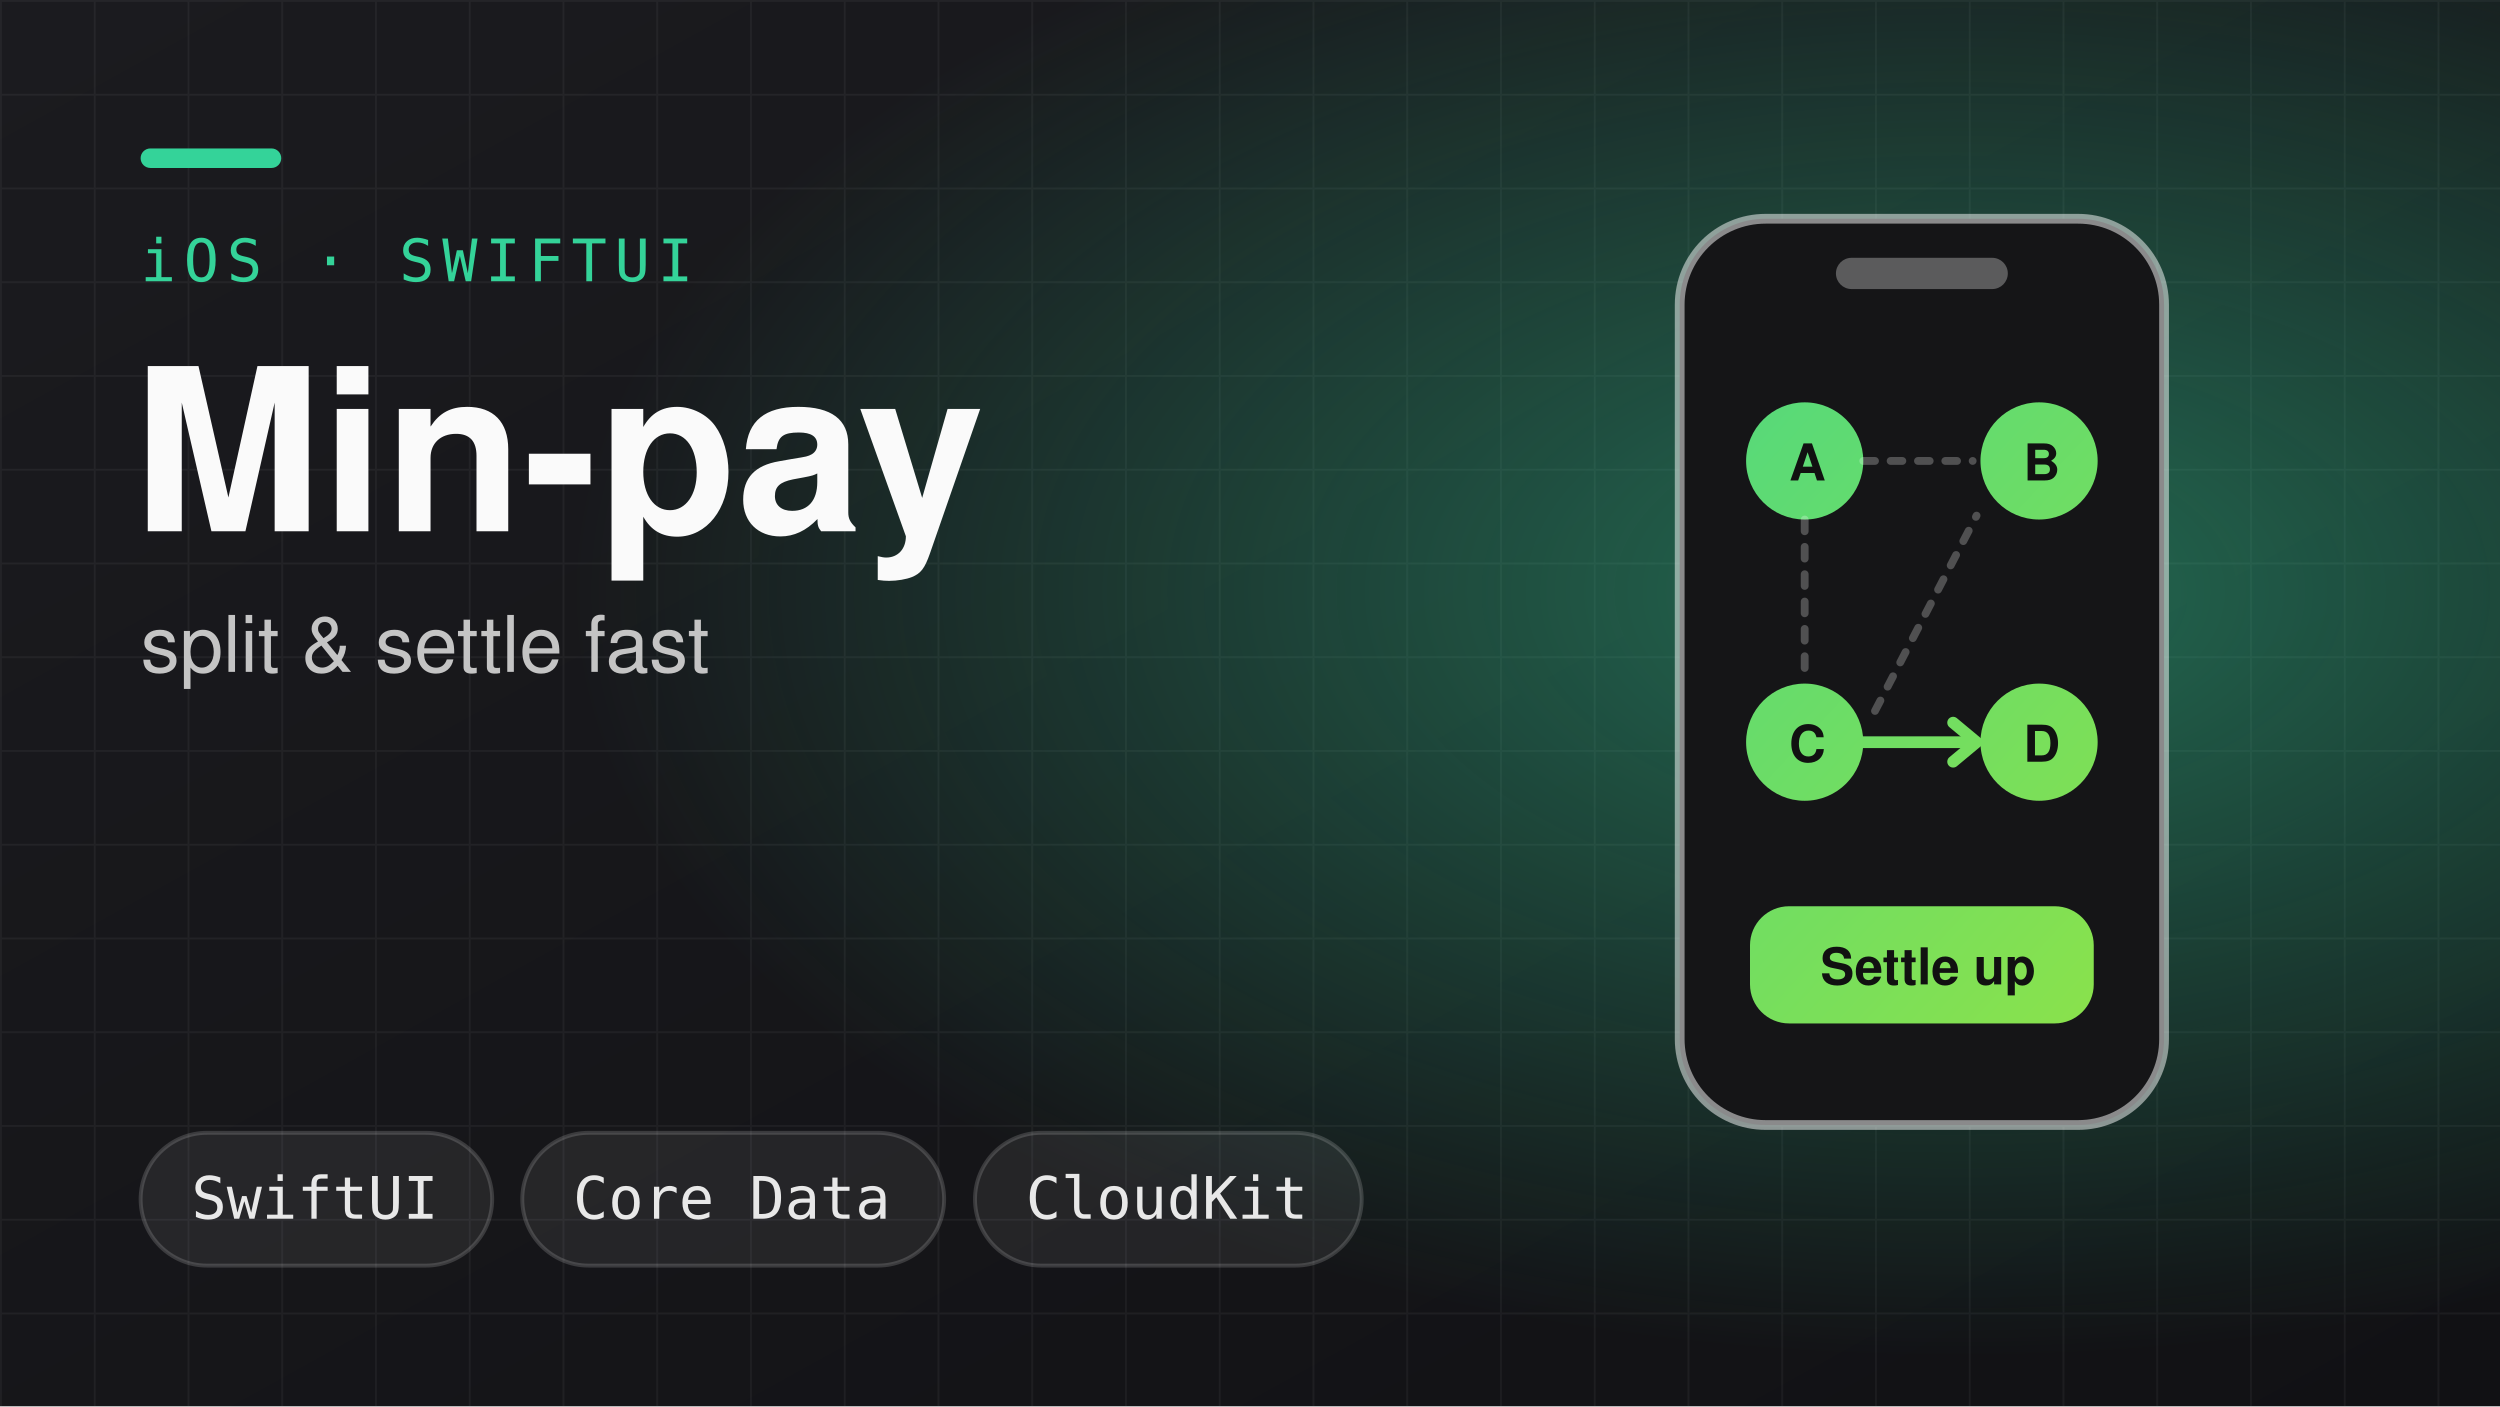
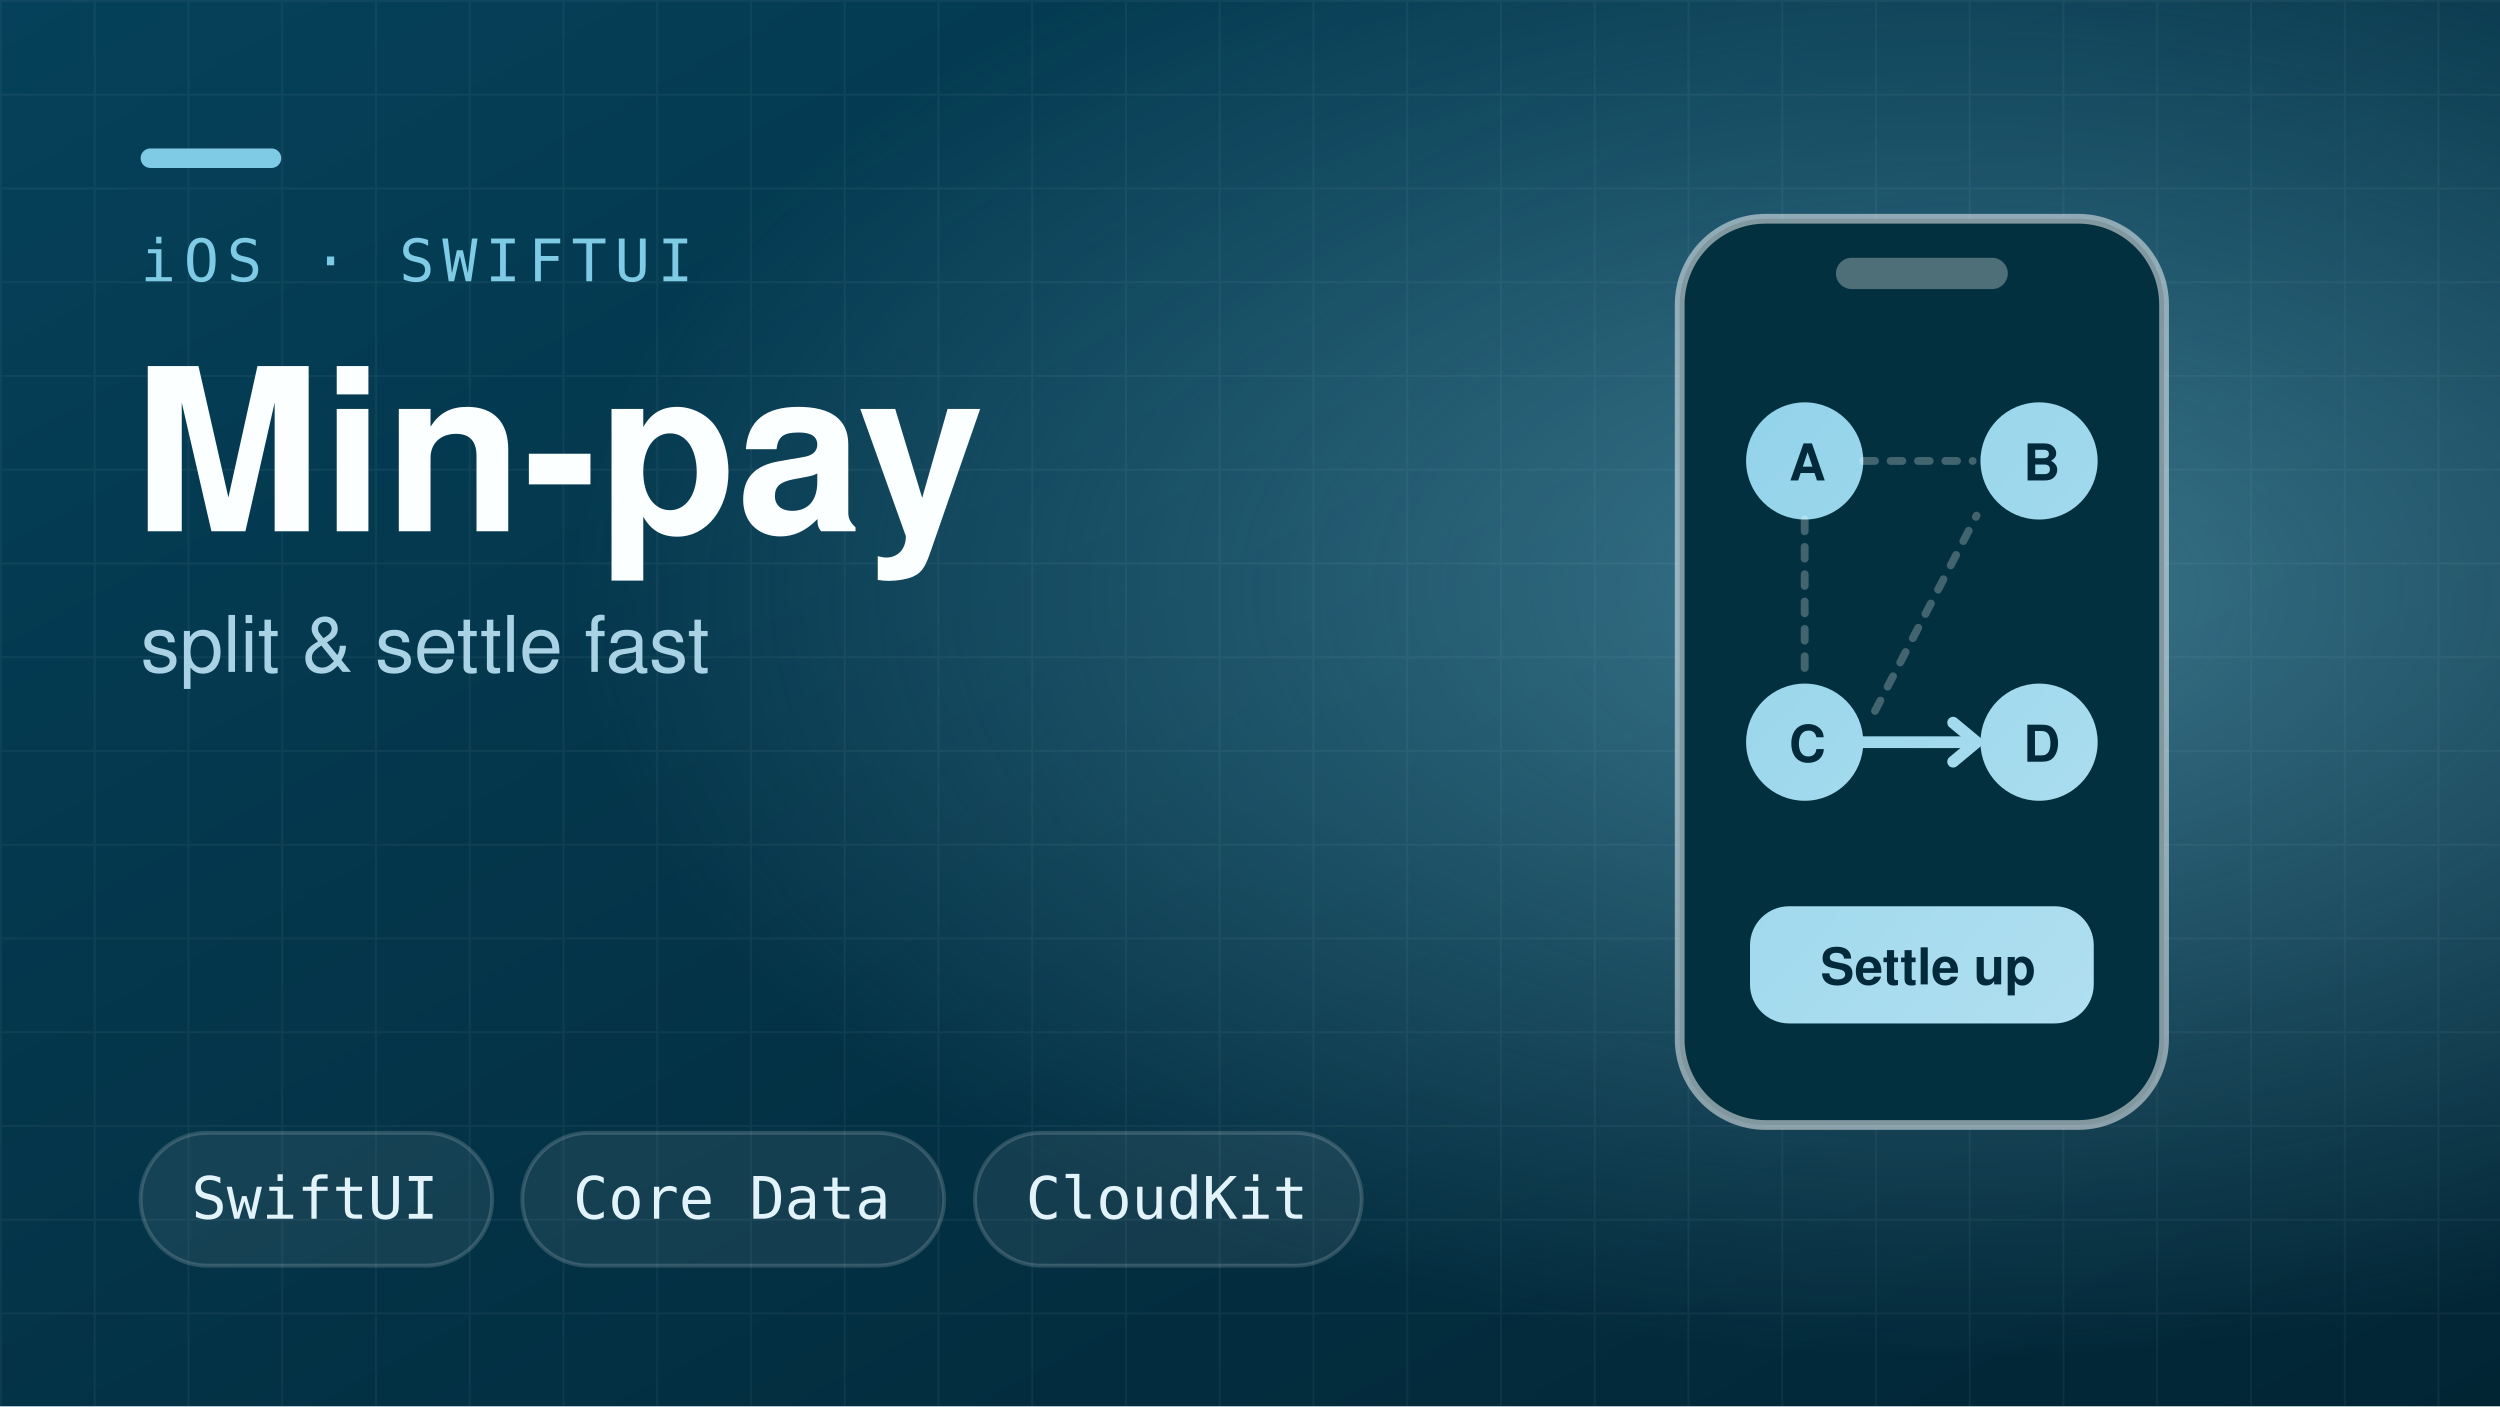
<svg xmlns="http://www.w3.org/2000/svg" viewBox="0 0 640 360" width="640" height="360">
  <defs>
    <linearGradient id="bg" x1="0" y1="0" x2="1" y2="1">
-       <stop offset="0" stop-color="#1b1b1f" />
-       <stop offset="1" stop-color="#111114" />
+       <stop offset="0" stop-color="#05415A" />
+       <stop offset="1" stop-color="#022534" />
    </linearGradient>
    <radialGradient id="glow" cx="0.78" cy="0.42" r="0.55">
-       <stop offset="0" stop-color="#34d399" stop-opacity="0.45" />
-       <stop offset="1" stop-color="#34d399" stop-opacity="0" />
+       <stop offset="0" stop-color="#7FCBE6" stop-opacity="0.45" />
+       <stop offset="1" stop-color="#7FCBE6" stop-opacity="0" />
    </radialGradient>
    <linearGradient id="acc" gradientUnits="userSpaceOnUse" x1="340" y1="40" x2="620" y2="300">
-       <stop offset="0" stop-color="#34d399" />
-       <stop offset="1" stop-color="#a3e635" />
+       <stop offset="0" stop-color="#7FCBE6" />
+       <stop offset="1" stop-color="#BEE5F3" />
    </linearGradient>
    <pattern id="grid" width="24" height="24" patternUnits="userSpaceOnUse">
      <path d="M24 0H0V24" fill="none" stroke="#fff" stroke-opacity="0.045" />
    </pattern>
  </defs>
  <rect width="640" height="360" fill="url(#bg)" />
  <rect width="640" height="360" fill="url(#grid)" />
  <rect width="640" height="360" fill="url(#glow)" />
-   <rect x="36" y="38" width="36" height="5" rx="2.5" fill="#34d399" />
-   <text x="36" y="72" font-family="'SF Mono',Menlo,Consolas,monospace" font-size="15" letter-spacing="2" fill="#34d399">iOS · SWIFTUI</text>
-   <text x="34" y="136" font-family="'Poppins','Segoe UI',Helvetica,Arial,sans-serif" font-size="58" font-weight="700" fill="#fafafa">Min-pay</text>
-   <text x="36" y="172" font-family="'Poppins','Segoe UI',Helvetica,Arial,sans-serif" font-size="20" fill="#c4c4c4">split &amp; settle fast</text>
+   <rect x="36" y="38" width="36" height="5" rx="2.5" fill="#7FCBE6" />
+   <text x="36" y="72" font-family="'SF Mono',Menlo,Consolas,monospace" font-size="15" letter-spacing="2" fill="#7FCBE6">iOS · SWIFTUI</text>
+   <text x="34" y="136" font-family="'Poppins','Segoe UI',Helvetica,Arial,sans-serif" font-size="58" font-weight="700" fill="#FCFFFF">Min-pay</text>
+   <text x="36" y="172" font-family="'Poppins','Segoe UI',Helvetica,Arial,sans-serif" font-size="20" fill="#A9D3E4">split &amp; settle fast</text>
  <g fill="none" stroke-linecap="round" stroke-linejoin="round">
-     <rect x="430" y="56" width="124" height="232" rx="22" fill="#151517" stroke="#fff" stroke-opacity="0.5" stroke-width="2.5" />
+     <rect x="430" y="56" width="124" height="232" rx="22" fill="#03303F" stroke="#fff" stroke-opacity="0.5" stroke-width="2.5" />
    <rect x="470" y="66" width="44" height="8" rx="4" fill="#fff" fill-opacity="0.3" stroke="none" />
    <circle cx="462" cy="118" r="15" fill="url(#acc)" stroke="none" />
-     <text x="458" y="123" font-family="'Poppins','Segoe UI',Helvetica,Arial,sans-serif" font-size="13" font-weight="700" fill="#111" stroke="none">A</text>
+     <text x="458" y="123" font-family="'Poppins','Segoe UI',Helvetica,Arial,sans-serif" font-size="13" font-weight="700" fill="#032A3B" stroke="none">A</text>
    <circle cx="522" cy="118" r="15" fill="url(#acc)" stroke="none" />
-     <text x="518" y="123" font-family="'Poppins','Segoe UI',Helvetica,Arial,sans-serif" font-size="13" font-weight="700" fill="#111" stroke="none">B</text>
+     <text x="518" y="123" font-family="'Poppins','Segoe UI',Helvetica,Arial,sans-serif" font-size="13" font-weight="700" fill="#032A3B" stroke="none">B</text>
    <circle cx="462" cy="190" r="15" fill="url(#acc)" stroke="none" />
-     <text x="458" y="195" font-family="'Poppins','Segoe UI',Helvetica,Arial,sans-serif" font-size="13" font-weight="700" fill="#111" stroke="none">C</text>
+     <text x="458" y="195" font-family="'Poppins','Segoe UI',Helvetica,Arial,sans-serif" font-size="13" font-weight="700" fill="#032A3B" stroke="none">C</text>
    <circle cx="522" cy="190" r="15" fill="url(#acc)" stroke="none" />
-     <text x="518" y="195" font-family="'Poppins','Segoe UI',Helvetica,Arial,sans-serif" font-size="13" font-weight="700" fill="#111" stroke="none">D</text>
+     <text x="518" y="195" font-family="'Poppins','Segoe UI',Helvetica,Arial,sans-serif" font-size="13" font-weight="700" fill="#032A3B" stroke="none">D</text>
    <path d="M477 118h28M462 133v40M480 182l26-50" stroke="#fff" stroke-opacity="0.25" stroke-width="2" stroke-dasharray="3 4" />
    <path d="M477 190h28" stroke="url(#acc)" stroke-width="3" />
    <path d="M500 185l6 5-6 5" stroke="url(#acc)" stroke-width="3" />
    <rect x="448" y="232" width="88" height="30" rx="10" fill="url(#acc)" stroke="none" />
-     <text x="466" y="252" font-family="'Poppins','Segoe UI',Helvetica,Arial,sans-serif" font-size="13" font-weight="700" fill="#111" stroke="none">Settle up</text>
+     <text x="466" y="252" font-family="'Poppins','Segoe UI',Helvetica,Arial,sans-serif" font-size="13" font-weight="700" fill="#032A3B" stroke="none">Settle up</text>
  </g>
  <rect x="36" y="290" width="90" height="34" rx="17" fill="#fff" fill-opacity="0.07" stroke="#fff" stroke-opacity="0.16" />
-   <text x="49" y="312" font-family="'SF Mono',Menlo,Consolas,monospace" font-size="15" fill="#e8e8e8">SwiftUI</text>
+   <text x="49" y="312" font-family="'SF Mono',Menlo,Consolas,monospace" font-size="15" fill="#E2F3FA">SwiftUI</text>
  <rect x="133.7" y="290" width="108" height="34" rx="17" fill="#fff" fill-opacity="0.07" stroke="#fff" stroke-opacity="0.16" />
-   <text x="146.7" y="312" font-family="'SF Mono',Menlo,Consolas,monospace" font-size="15" fill="#e8e8e8">Core Data</text>
+   <text x="146.7" y="312" font-family="'SF Mono',Menlo,Consolas,monospace" font-size="15" fill="#E2F3FA">Core Data</text>
  <rect x="249.6" y="290" width="99" height="34" rx="17" fill="#fff" fill-opacity="0.07" stroke="#fff" stroke-opacity="0.16" />
-   <text x="262.6" y="312" font-family="'SF Mono',Menlo,Consolas,monospace" font-size="15" fill="#e8e8e8">CloudKit</text>
+   <text x="262.6" y="312" font-family="'SF Mono',Menlo,Consolas,monospace" font-size="15" fill="#E2F3FA">CloudKit</text>
</svg>
